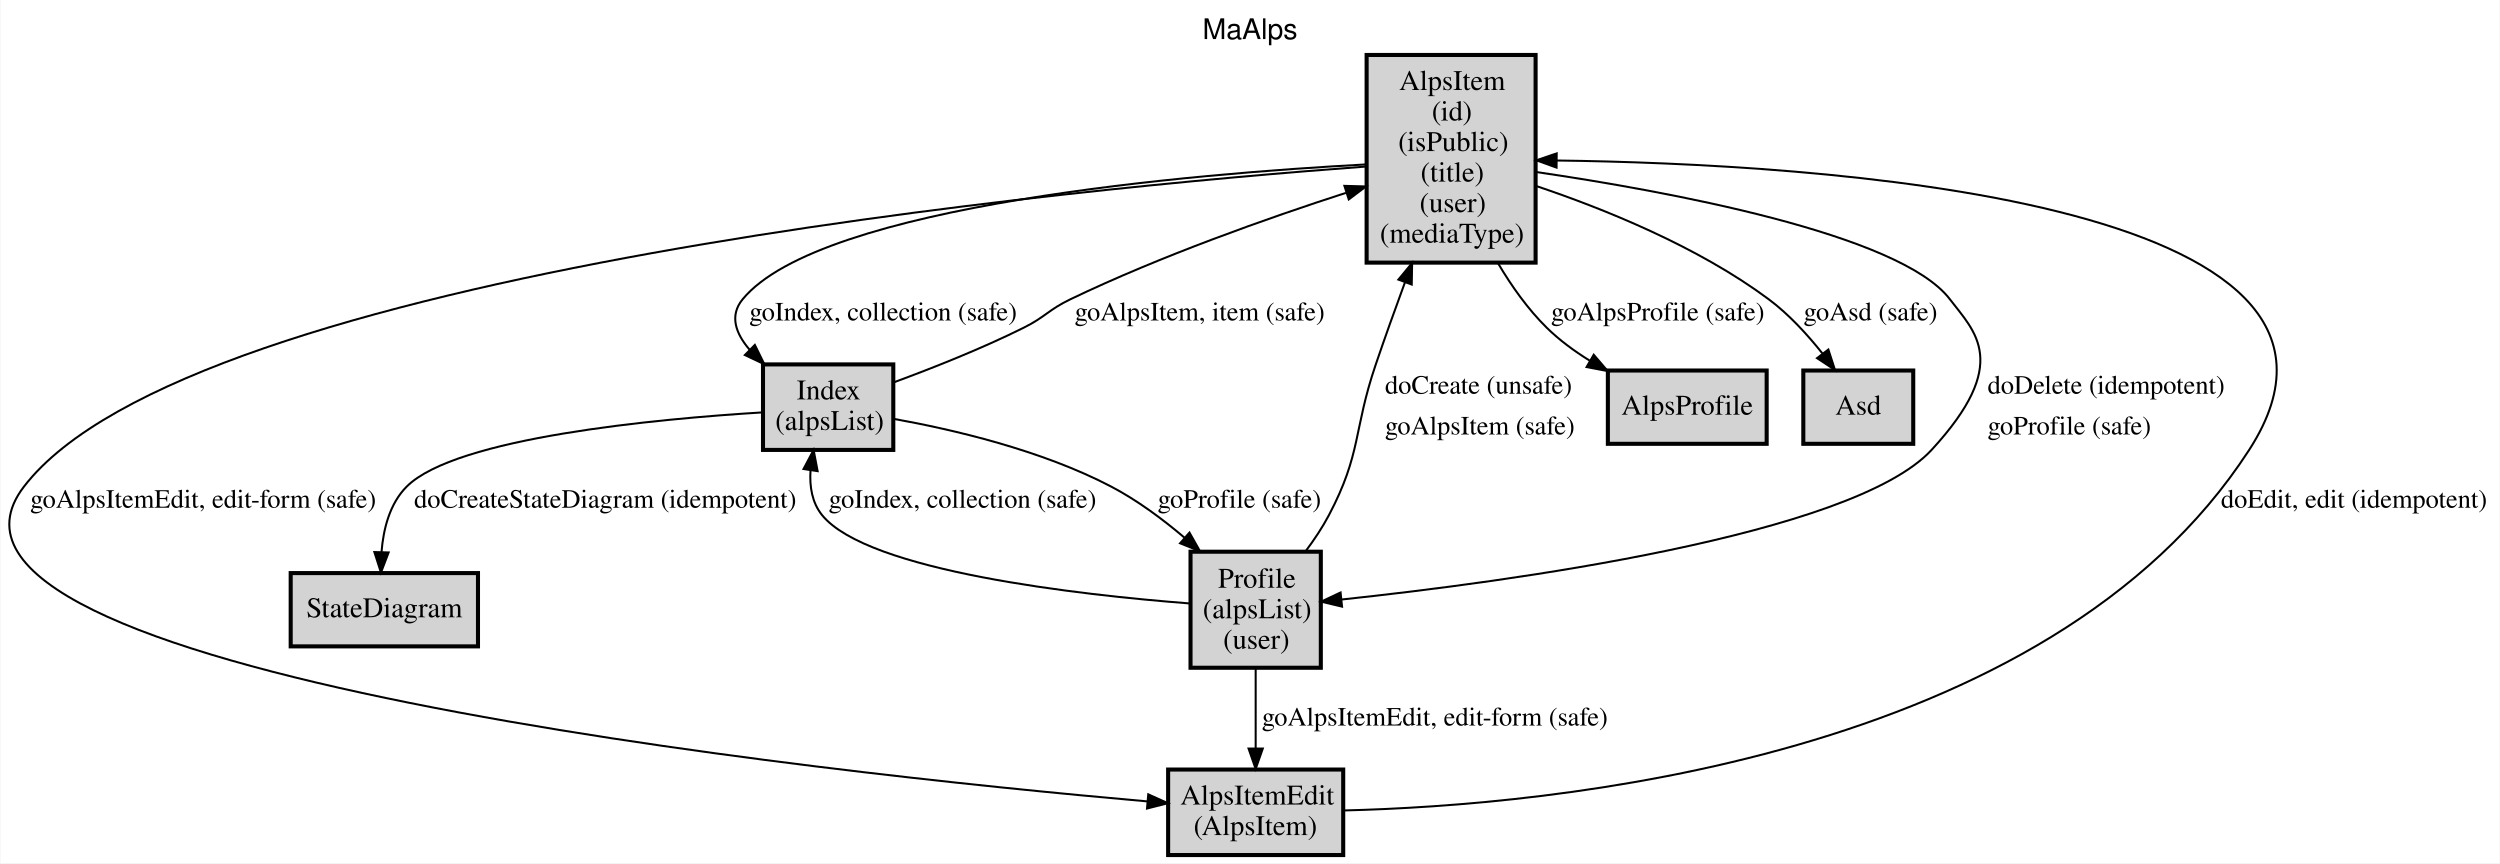
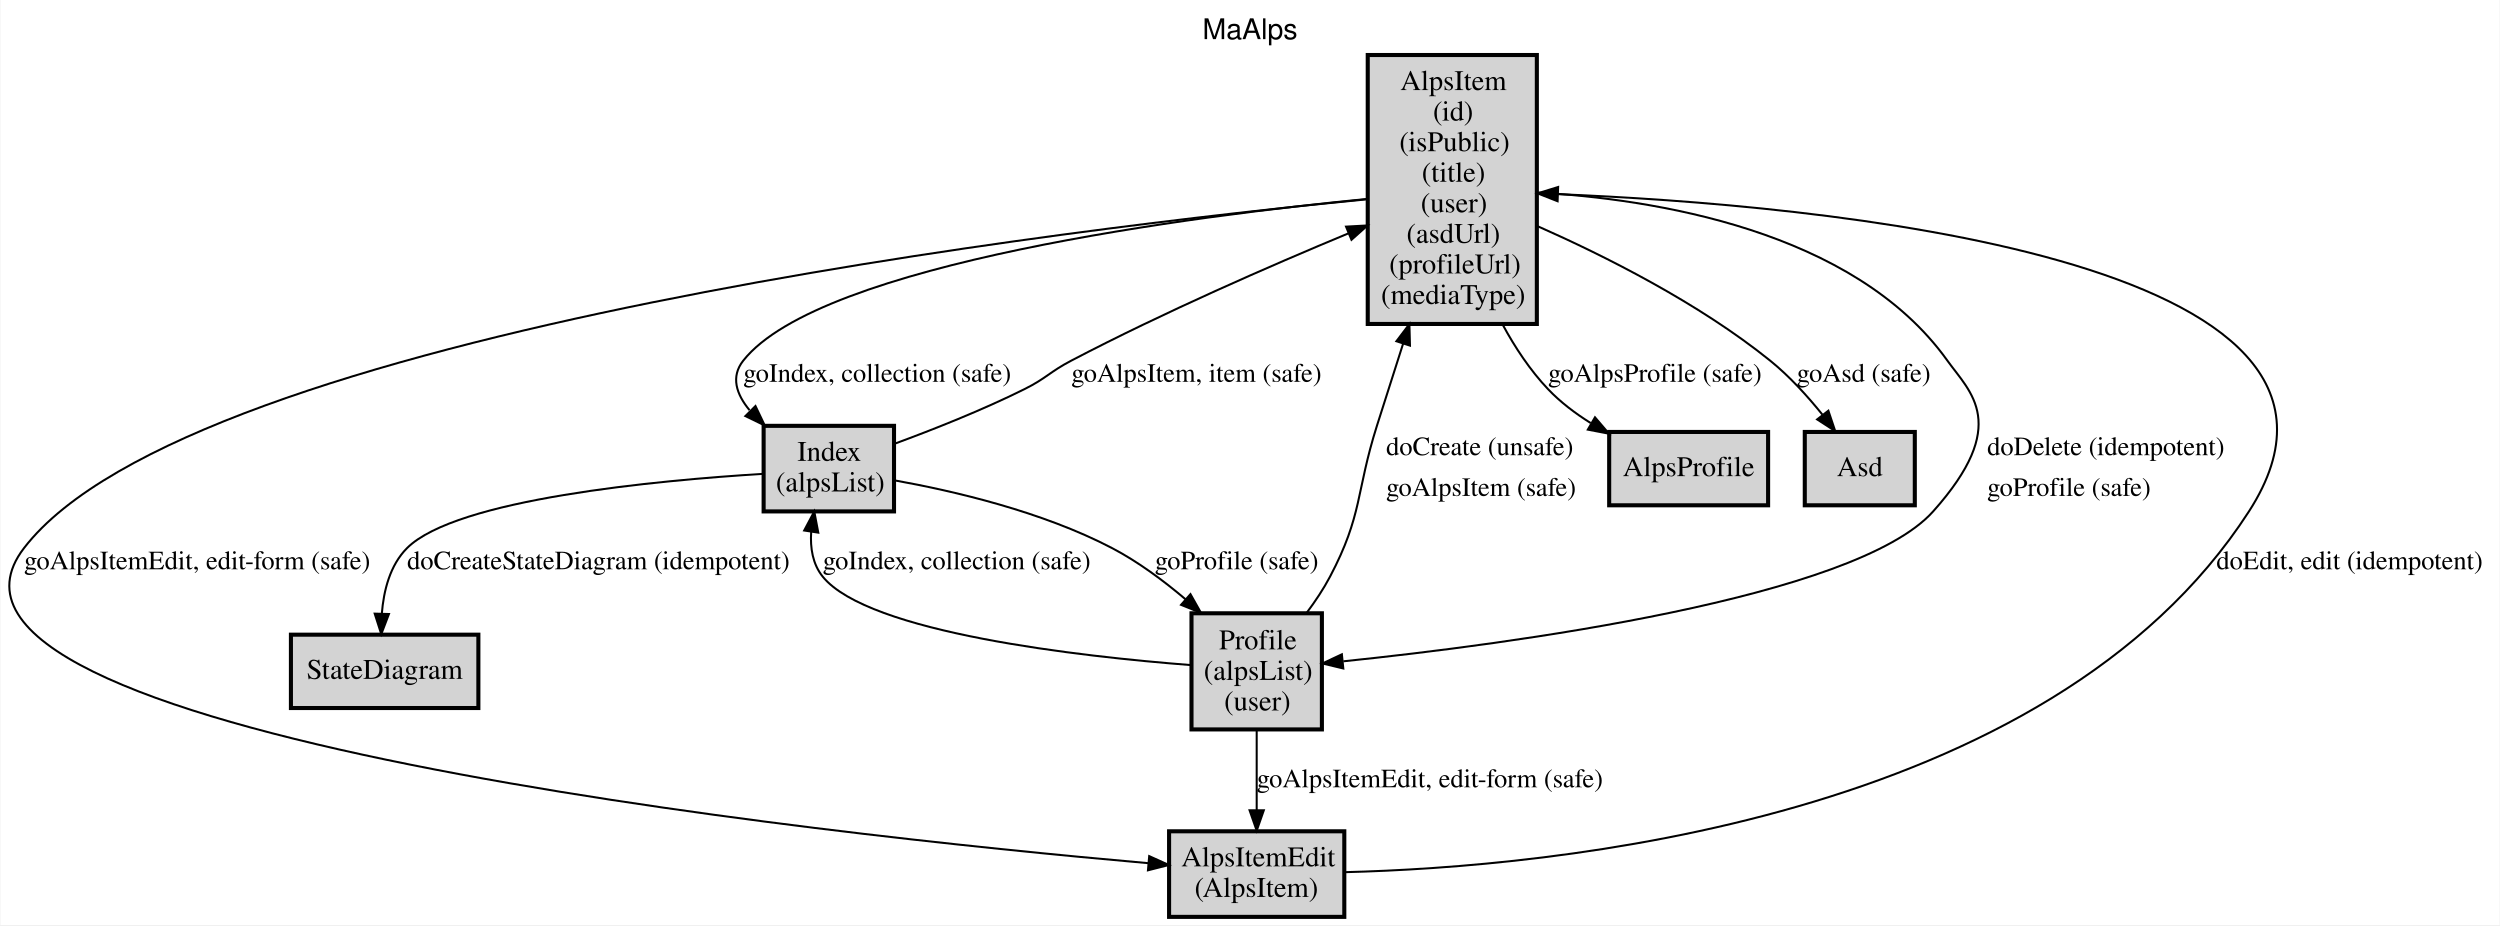
- <svg xmlns="http://www.w3.org/2000/svg" xmlns:xlink="http://www.w3.org/1999/xlink" width="1228pt" height="424pt" viewBox="0.00 0.00 1227.57 424.00">
-   <g id="graph0" class="graph" transform="scale(1 1) rotate(0) translate(4 420)">
+ <svg xmlns="http://www.w3.org/2000/svg" xmlns:xlink="http://www.w3.org/1999/xlink" width="1227pt" height="454pt" viewBox="0.00 0.00 1226.57 454.00">
+   <g id="graph0" class="graph" transform="scale(1 1) rotate(0) translate(4 450)">
    <g id="a_graph0">
      <a xlink:href="index.html" xlink:title="MaAlps" target="_parent">
-         <polygon fill="white" stroke="transparent" points="-4,4 -4,-420 1223.57,-420 1223.57,4 -4,4" />
-         <text text-anchor="middle" x="609.79" y="-400.8" font-family="Helvetica,sans-Serif" font-size="14.00">MaAlps</text>
+         <polygon fill="white" stroke="transparent" points="-4,4 -4,-450 1222.57,-450 1222.57,4 -4,4" />
+         <text text-anchor="middle" x="609.29" y="-430.8" font-family="Helvetica,sans-Serif" font-size="14.00">MaAlps</text>
      </a>
    </g>
    <g id="node1" class="node">
      <g id="a_node1">
        <a xlink:href="docs/semantic.AlpsItem.html" xlink:title="&lt;TABLE&gt;" target="_parent">
-           <polygon fill="lightgray" stroke="black" stroke-width="2" points="750.07,-393 667.07,-393 667.07,-291 750.07,-291 750.07,-393" />
-           <text text-anchor="start" x="683.07" y="-375.8" font-family="Times,serif" font-size="14.00">AlpsItem</text>
-           <text text-anchor="start" x="699.07" y="-360.8" font-family="Times,serif" font-size="14.00">(id)</text>
-           <text text-anchor="start" x="682.57" y="-345.8" font-family="Times,serif" font-size="14.00">(isPublic)</text>
-           <text text-anchor="start" x="693.57" y="-330.8" font-family="Times,serif" font-size="14.00">(title)</text>
-           <text text-anchor="start" x="693.07" y="-315.8" font-family="Times,serif" font-size="14.00">(user)</text>
+           <polygon fill="lightgray" stroke="black" stroke-width="2" points="750.07,-423 667.07,-423 667.07,-291 750.07,-291 750.07,-423" />
+           <text text-anchor="start" x="683.07" y="-405.8" font-family="Times,serif" font-size="14.00">AlpsItem</text>
+           <text text-anchor="start" x="699.07" y="-390.8" font-family="Times,serif" font-size="14.00">(id)</text>
+           <text text-anchor="start" x="682.57" y="-375.8" font-family="Times,serif" font-size="14.00">(isPublic)</text>
+           <text text-anchor="start" x="693.57" y="-360.8" font-family="Times,serif" font-size="14.00">(title)</text>
+           <text text-anchor="start" x="693.07" y="-345.8" font-family="Times,serif" font-size="14.00">(user)</text>
+           <text text-anchor="start" x="686.07" y="-330.8" font-family="Times,serif" font-size="14.00">(asdUrl)</text>
+           <text text-anchor="start" x="677.57" y="-315.8" font-family="Times,serif" font-size="14.00">(profileUrl)</text>
          <text text-anchor="start" x="673.57" y="-300.8" font-family="Times,serif" font-size="14.00">(mediaType)</text>
        </a>
      </g>
    </g>
    <g id="node2" class="node">
      <g id="a_node2">
        <a xlink:href="docs/semantic.AlpsItemEdit.html" xlink:title="&lt;TABLE&gt;" target="_parent">
          <polygon fill="lightgray" stroke="black" stroke-width="2" points="655.57,-42 569.57,-42 569.57,0 655.57,0 655.57,-42" />
          <text text-anchor="start" x="575.57" y="-24.8" font-family="Times,serif" font-size="14.00">AlpsItemEdit</text>
          <text text-anchor="start" x="582.07" y="-9.8" font-family="Times,serif" font-size="14.00">(AlpsItem)</text>
        </a>
      </g>
    </g>
    <g id="edge1" class="edge">
      <g id="a_edge1">
        <a xlink:href="docs/safe.goAlpsItemEdit.html" xlink:title="goAlpsItemEdit, edit-form (safe)" target="_parent">
-           <path fill="none" stroke="black" d="M666.68,-338.19C528.21,-327.93 89.37,-287.38 7.57,-181 -62.67,-89.65 399.29,-40.49 559.37,-26.35" />
+           <path fill="none" stroke="black" d="M666.71,-352.2C528.34,-338.68 89.76,-287.9 7.57,-181 -62.67,-89.65 399.29,-40.49 559.37,-26.35" />
          <polygon fill="black" stroke="black" points="559.81,-29.82 569.47,-25.46 559.2,-22.85 559.81,-29.82" />
        </a>
      </g>
      <g id="a_edge1-label">
        <a xlink:href="docs/safe.goAlpsItemEdit.html" xlink:title="goAlpsItemEdit, edit-form (safe)" target="_parent">
-           <text text-anchor="middle" x="95.57" y="-170.6" font-family="Times,serif" font-size="13.00">goAlpsItemEdit, edit-form (safe)</text>
+           <text text-anchor="start" x="7.57" y="-170.6" font-family="Times,serif" font-size="13.00">goAlpsItemEdit, edit-form (safe)</text>
        </a>
      </g>
    </g>
    <g id="node3" class="node">
      <g id="a_node3">
        <a xlink:href="docs/semantic.Index.html" xlink:title="&lt;TABLE&gt;" target="_parent">
          <polygon fill="lightgray" stroke="black" stroke-width="2" points="434.57,-241 370.57,-241 370.57,-199 434.57,-199 434.57,-241" />
          <text text-anchor="start" x="387.07" y="-223.8" font-family="Times,serif" font-size="14.00">Index</text>
          <text text-anchor="start" x="376.57" y="-208.8" font-family="Times,serif" font-size="14.00">(alpsList)</text>
        </a>
      </g>
    </g>
    <g id="edge4" class="edge">
      <g id="a_edge4">
        <a xlink:href="docs/safe.goIndex.html" xlink:title="goIndex, collection (safe)" target="_parent">
-           <path fill="none" stroke="black" d="M666.83,-339.24C583.01,-334.73 398.97,-319.63 360.57,-273 353.96,-264.98 357.12,-256.2 364.02,-248.18" />
-           <polygon fill="black" stroke="black" points="366.57,-250.58 371.24,-241.07 361.66,-245.6 366.57,-250.58" />
+           <path fill="none" stroke="black" d="M667.04,-352.4C583.18,-344.17 398.39,-320.9 360.57,-273 354.32,-265.08 357.16,-256.53 363.65,-248.7" />
+           <polygon fill="black" stroke="black" points="366.57,-250.73 371.14,-241.17 361.61,-245.79 366.57,-250.73" />
        </a>
      </g>
      <g id="a_edge4-label">
        <a xlink:href="docs/safe.goIndex.html" xlink:title="goIndex, collection (safe)" target="_parent">
-           <text text-anchor="middle" x="429.57" y="-262.6" font-family="Times,serif" font-size="13.00">goIndex, collection (safe)</text>
+           <text text-anchor="start" x="360.57" y="-262.6" font-family="Times,serif" font-size="13.00">goIndex, collection (safe)</text>
        </a>
      </g>
    </g>
    <g id="node4" class="node">
      <g id="a_node4">
        <a xlink:href="docs/semantic.Profile.html" xlink:title="&lt;TABLE&gt;" target="_parent">
          <polygon fill="lightgray" stroke="black" stroke-width="2" points="644.57,-149 580.57,-149 580.57,-92 644.57,-92 644.57,-149" />
          <text text-anchor="start" x="594.07" y="-131.3" font-family="Times,serif" font-size="14.00">Profile</text>
          <text text-anchor="start" x="586.57" y="-116.3" font-family="Times,serif" font-size="14.00">(alpsList)</text>
          <text text-anchor="start" x="596.57" y="-101.3" font-family="Times,serif" font-size="14.00">(user)</text>
        </a>
      </g>
    </g>
    <g id="edge5" class="edge">
-       <path fill="none" stroke="black" d="M750.24,-335.52C813.49,-326.26 929.03,-305.29 953.57,-273 965.65,-257.11 984,-241.74 944.57,-199 905.68,-156.85 735.41,-134.1 654.96,-125.54" />
-       <polygon fill="black" stroke="black" points="655,-122.02 644.69,-124.47 654.27,-128.98 655,-122.02" />
+       <path fill="none" stroke="black" d="M750.12,-355.53C806.52,-352.38 905.54,-337.36 951.57,-273 962.75,-257.37 982.75,-241.76 944.57,-199 906.38,-156.22 735.75,-133.79 655.08,-125.43" />
+       <polygon fill="black" stroke="black" points="655.08,-121.91 644.78,-124.38 654.38,-128.87 655.08,-121.91" />
      <g id="a_edge5_0">
        <a xlink:href="docs/idempotent.doDelete.html" xlink:title="&lt;TABLE&gt;">
-           <text text-anchor="start" x="972.07" y="-226.6" font-family="Times,serif" font-size="13.00">doDelete (idempotent)</text>
+           <text text-anchor="start" x="971.07" y="-226.6" font-family="Times,serif" font-size="13.00">doDelete (idempotent)</text>
        </a>
      </g>
      <g id="a_edge5_1">
        <a xlink:href="docs/safe.goProfile.html" xlink:title="&lt;TABLE&gt;">
-           <text text-anchor="start" x="972.07" y="-206.6" font-family="Times,serif" font-size="13.00">goProfile (safe)</text>
+           <text text-anchor="start" x="971.07" y="-206.6" font-family="Times,serif" font-size="13.00">goProfile (safe)</text>
        </a>
      </g>
    </g>
    <g id="node5" class="node">
      <g id="a_node5">
        <a xlink:href="docs/semantic.AlpsProfile.html" xlink:title="AlpsProfile" target="_parent">
          <polygon fill="lightgray" stroke="black" stroke-width="2" points="863.57,-238 785.57,-238 785.57,-202 863.57,-202 863.57,-238" />
          <text text-anchor="middle" x="824.57" y="-216.3" font-family="Times,serif" font-size="14.00">AlpsProfile</text>
        </a>
      </g>
    </g>
    <g id="edge2" class="edge">
      <g id="a_edge2">
        <a xlink:href="docs/safe.goAlpsProfile.html" xlink:title="goAlpsProfile (safe)" target="_parent">
-           <path fill="none" stroke="black" d="M731.65,-290.64C738.31,-279.38 746.33,-268.09 755.57,-259 761.74,-252.94 769.07,-247.55 776.62,-242.87" />
-           <polygon fill="black" stroke="black" points="778.62,-245.76 785.51,-237.72 775.11,-239.7 778.62,-245.76" />
+           <path fill="none" stroke="black" d="M733.21,-290.83C739.39,-279.4 746.81,-268.23 755.57,-259 761.59,-252.65 768.92,-247.11 776.51,-242.36" />
+           <polygon fill="black" stroke="black" points="778.6,-245.19 785.49,-237.14 775.08,-239.14 778.6,-245.19" />
        </a>
      </g>
      <g id="a_edge2-label">
        <a xlink:href="docs/safe.goAlpsProfile.html" xlink:title="goAlpsProfile (safe)" target="_parent">
-           <text text-anchor="middle" x="810.07" y="-262.6" font-family="Times,serif" font-size="13.00">goAlpsProfile (safe)</text>
+           <text text-anchor="start" x="755.57" y="-262.6" font-family="Times,serif" font-size="13.00">goAlpsProfile (safe)</text>
        </a>
      </g>
    </g>
    <g id="node6" class="node">
      <g id="a_node6">
        <a xlink:href="docs/semantic.Asd.html" xlink:title="Asd" target="_parent">
          <polygon fill="lightgray" stroke="black" stroke-width="2" points="935.57,-238 881.57,-238 881.57,-202 935.57,-202 935.57,-238" />
          <text text-anchor="middle" x="908.57" y="-216.3" font-family="Times,serif" font-size="14.00">Asd</text>
        </a>
      </g>
    </g>
    <g id="edge3" class="edge">
      <g id="a_edge3">
        <a xlink:href="docs/safe.goAsd.html" xlink:title="goAsd (safe)" target="_parent">
-           <path fill="none" stroke="black" d="M750.38,-328.62C783.47,-317.5 829.73,-298.93 864.57,-273 874.45,-265.65 883.57,-255.67 890.92,-246.43" />
-           <polygon fill="black" stroke="black" points="893.88,-248.32 897.14,-238.24 888.3,-244.08 893.88,-248.32" />
+           <path fill="none" stroke="black" d="M750.24,-339.07C783.24,-324.48 829.47,-301.31 864.57,-273 874.02,-265.38 882.96,-255.52 890.28,-246.43" />
+           <polygon fill="black" stroke="black" points="893.15,-248.44 896.52,-238.39 887.63,-244.15 893.15,-248.44" />
        </a>
      </g>
      <g id="a_edge3-label">
        <a xlink:href="docs/safe.goAsd.html" xlink:title="goAsd (safe)" target="_parent">
-           <text text-anchor="middle" x="914.57" y="-262.6" font-family="Times,serif" font-size="13.00">goAsd (safe)</text>
+           <text text-anchor="start" x="877.57" y="-262.6" font-family="Times,serif" font-size="13.00">goAsd (safe)</text>
        </a>
      </g>
    </g>
    <g id="edge6" class="edge">
      <g id="a_edge6">
        <a xlink:href="docs/idempotent.doEdit.html" xlink:title="doEdit, edit (idempotent)" target="_parent">
-           <path fill="none" stroke="black" d="M655.74,-21.9C755.68,-24.33 1001.93,-46.26 1100.57,-199 1180.69,-323.05 884.15,-339.57 760.41,-341.16" />
-           <polygon fill="black" stroke="black" points="760.36,-337.66 750.4,-341.26 760.43,-344.66 760.36,-337.66" />
+           <path fill="none" stroke="black" d="M655.66,-21.93C755.41,-24.43 1001.2,-46.48 1099.57,-199 1180.46,-324.41 884.1,-349.65 760.4,-354.72" />
+           <polygon fill="black" stroke="black" points="760.25,-351.23 750.39,-355.1 760.52,-358.22 760.25,-351.23" />
        </a>
      </g>
      <g id="a_edge6-label">
        <a xlink:href="docs/idempotent.doEdit.html" xlink:title="doEdit, edit (idempotent)" target="_parent">
-           <text text-anchor="middle" x="1152.07" y="-170.6" font-family="Times,serif" font-size="13.00">doEdit, edit (idempotent)</text>
+           <text text-anchor="start" x="1083.57" y="-170.6" font-family="Times,serif" font-size="13.00">doEdit, edit (idempotent)</text>
        </a>
      </g>
    </g>
    <g id="edge7" class="edge">
      <g id="a_edge7">
        <a xlink:href="docs/safe.goAlpsItem.html" xlink:title="goAlpsItem, item (safe)" target="_parent">
-           <path fill="none" stroke="black" d="M434.73,-232.17C453.66,-239.13 477.87,-248.7 498.57,-259 509.29,-264.33 510.79,-267.82 521.57,-273 565.88,-294.28 618.7,-312.91 656.89,-325.27" />
-           <polygon fill="black" stroke="black" points="656.16,-328.71 666.76,-328.42 658.3,-322.04 656.16,-328.71" />
+           <path fill="none" stroke="black" d="M434.73,-232.17C453.66,-239.13 477.87,-248.7 498.57,-259 509.29,-264.33 510.97,-267.45 521.57,-273 566.54,-296.54 619.57,-319.66 657.65,-335.49" />
+           <polygon fill="black" stroke="black" points="656.42,-338.77 666.99,-339.36 659.09,-332.3 656.42,-338.77" />
        </a>
      </g>
      <g id="a_edge7-label">
        <a xlink:href="docs/safe.goAlpsItem.html" xlink:title="goAlpsItem, item (safe)" target="_parent">
-           <text text-anchor="middle" x="585.07" y="-262.6" font-family="Times,serif" font-size="13.00">goAlpsItem, item (safe)</text>
+           <text text-anchor="start" x="521.57" y="-262.6" font-family="Times,serif" font-size="13.00">goAlpsItem, item (safe)</text>
        </a>
      </g>
    </g>
    <g id="edge8" class="edge">
      <g id="a_edge8">
        <a xlink:href="docs/safe.goProfile.html" xlink:title="goProfile (safe)" target="_parent">
          <path fill="none" stroke="black" d="M434.65,-214.27C463.79,-209.05 507.33,-198.92 541.57,-181 554.3,-174.34 566.79,-165.08 577.66,-155.85" />
          <polygon fill="black" stroke="black" points="580.06,-158.4 585.26,-149.17 575.44,-153.14 580.06,-158.4" />
        </a>
      </g>
      <g id="a_edge8-label">
        <a xlink:href="docs/safe.goProfile.html" xlink:title="goProfile (safe)" target="_parent">
-           <text text-anchor="middle" x="604.57" y="-170.6" font-family="Times,serif" font-size="13.00">goProfile (safe)</text>
+           <text text-anchor="start" x="562.57" y="-170.6" font-family="Times,serif" font-size="13.00">goProfile (safe)</text>
        </a>
      </g>
    </g>
    <g id="node7" class="node">
      <g id="a_node7">
        <a xlink:href="docs/semantic.StateDiagram.html" xlink:title="StateDiagram" target="_parent">
          <polygon fill="lightgray" stroke="black" stroke-width="2" points="230.57,-138.5 138.57,-138.5 138.57,-102.5 230.57,-102.5 230.57,-138.5" />
          <text text-anchor="middle" x="184.57" y="-116.8" font-family="Times,serif" font-size="14.00">StateDiagram</text>
        </a>
      </g>
    </g>
    <g id="edge9" class="edge">
      <g id="a_edge9">
        <a xlink:href="docs/idempotent.doCreateStateDiagram.html" xlink:title="doCreateStateDiagram (idempotent)" target="_parent">
          <path fill="none" stroke="black" d="M370.42,-217.44C318.52,-214.24 219.68,-205.08 195.57,-181 187.21,-172.65 184.07,-160.14 183.18,-148.74" />
          <polygon fill="black" stroke="black" points="186.68,-148.64 182.91,-138.74 179.68,-148.83 186.68,-148.64" />
        </a>
      </g>
      <g id="a_edge9-label">
        <a xlink:href="docs/idempotent.doCreateStateDiagram.html" xlink:title="doCreateStateDiagram (idempotent)" target="_parent">
-           <text text-anchor="middle" x="293.07" y="-170.6" font-family="Times,serif" font-size="13.00">doCreateStateDiagram (idempotent)</text>
+           <text text-anchor="start" x="195.57" y="-170.6" font-family="Times,serif" font-size="13.00">doCreateStateDiagram (idempotent)</text>
        </a>
      </g>
    </g>
    <g id="edge10" class="edge">
-       <path fill="none" stroke="black" d="M637.13,-149.27C641.34,-154.89 645.38,-160.94 648.57,-167 664.64,-197.46 660.48,-208.39 671.57,-241 676.03,-254.12 681.05,-268.11 685.91,-281.34" />
-       <polygon fill="black" stroke="black" points="682.67,-282.66 689.42,-290.83 689.23,-280.23 682.67,-282.66" />
+       <path fill="none" stroke="black" d="M637.13,-149.27C641.34,-154.89 645.38,-160.94 648.57,-167 664.64,-197.46 661.19,-208.16 671.57,-241 675.69,-254.03 680.12,-267.89 684.42,-281.29" />
+       <polygon fill="black" stroke="black" points="681.13,-282.51 687.52,-290.96 687.8,-280.37 681.13,-282.51" />
      <g id="a_edge10_2">
        <a xlink:href="docs/unsafe.doCreate.html" xlink:title="&lt;TABLE&gt;">
          <text text-anchor="start" x="676.07" y="-226.6" font-family="Times,serif" font-size="13.00">doCreate (unsafe)</text>
        </a>
      </g>
      <g id="a_edge10_3">
        <a xlink:href="docs/safe.goAlpsItem.html" xlink:title="&lt;TABLE&gt;">
          <text text-anchor="start" x="676.07" y="-206.6" font-family="Times,serif" font-size="13.00">goAlpsItem (safe)</text>
        </a>
      </g>
    </g>
    <g id="edge11" class="edge">
      <g id="a_edge11">
        <a xlink:href="docs/safe.goAlpsItemEdit.html" xlink:title="goAlpsItemEdit, edit-form (safe)" target="_parent">
          <path fill="none" stroke="black" d="M612.57,-91.82C612.57,-79.51 612.57,-64.97 612.57,-52.36" />
          <polygon fill="black" stroke="black" points="616.07,-52.31 612.57,-42.31 609.07,-52.31 616.07,-52.31" />
        </a>
      </g>
      <g id="a_edge11-label">
        <a xlink:href="docs/safe.goAlpsItemEdit.html" xlink:title="goAlpsItemEdit, edit-form (safe)" target="_parent">
-           <text text-anchor="middle" x="700.57" y="-63.6" font-family="Times,serif" font-size="13.00">goAlpsItemEdit, edit-form (safe)</text>
+           <text text-anchor="start" x="612.57" y="-63.6" font-family="Times,serif" font-size="13.00">goAlpsItemEdit, edit-form (safe)</text>
        </a>
      </g>
    </g>
    <g id="edge12" class="edge">
      <g id="a_edge12">
        <a xlink:href="docs/safe.goIndex.html" xlink:title="goIndex, collection (safe)" target="_parent">
          <path fill="none" stroke="black" d="M580.2,-123.58C526.32,-127.78 421.93,-139.37 399.57,-167 394.63,-173.11 393.39,-181.07 393.91,-188.91" />
          <polygon fill="black" stroke="black" points="390.47,-189.63 395.43,-198.99 397.4,-188.58 390.47,-189.63" />
        </a>
      </g>
      <g id="a_edge12-label">
        <a xlink:href="docs/safe.goIndex.html" xlink:title="goIndex, collection (safe)" target="_parent">
-           <text text-anchor="middle" x="468.57" y="-170.6" font-family="Times,serif" font-size="13.00">goIndex, collection (safe)</text>
+           <text text-anchor="start" x="399.57" y="-170.6" font-family="Times,serif" font-size="13.00">goIndex, collection (safe)</text>
        </a>
      </g>
    </g>
  </g>
</svg>
